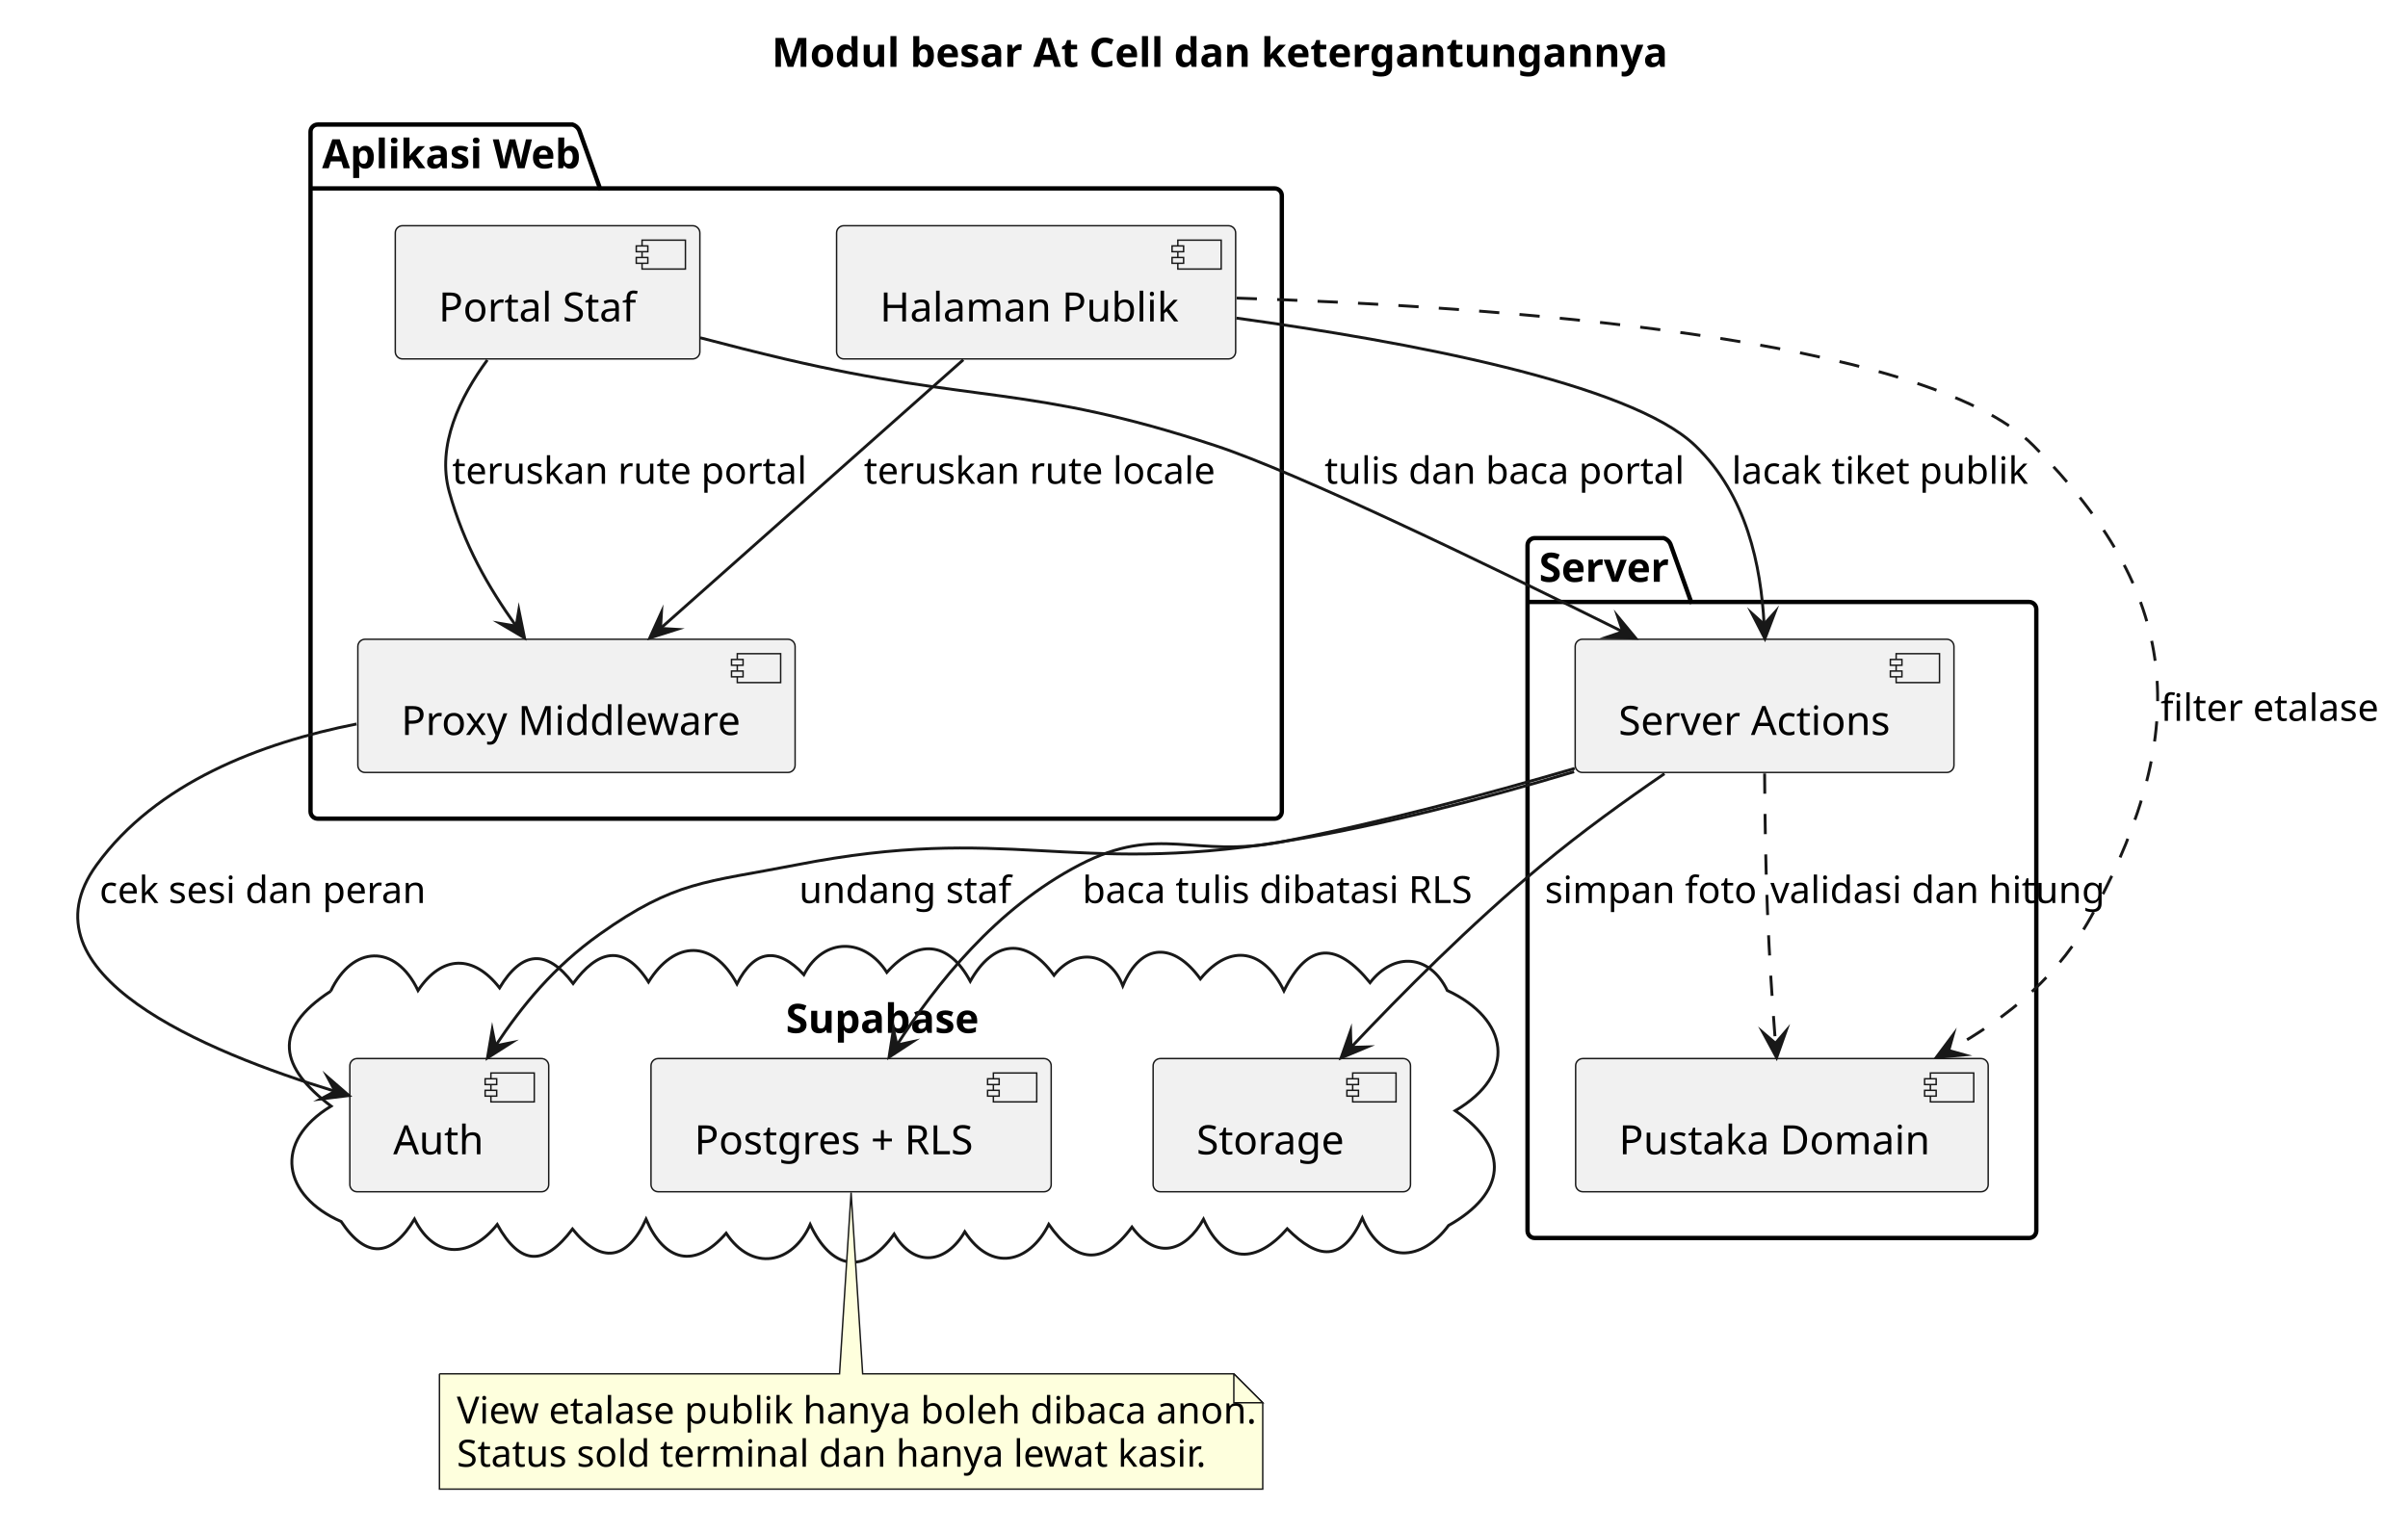
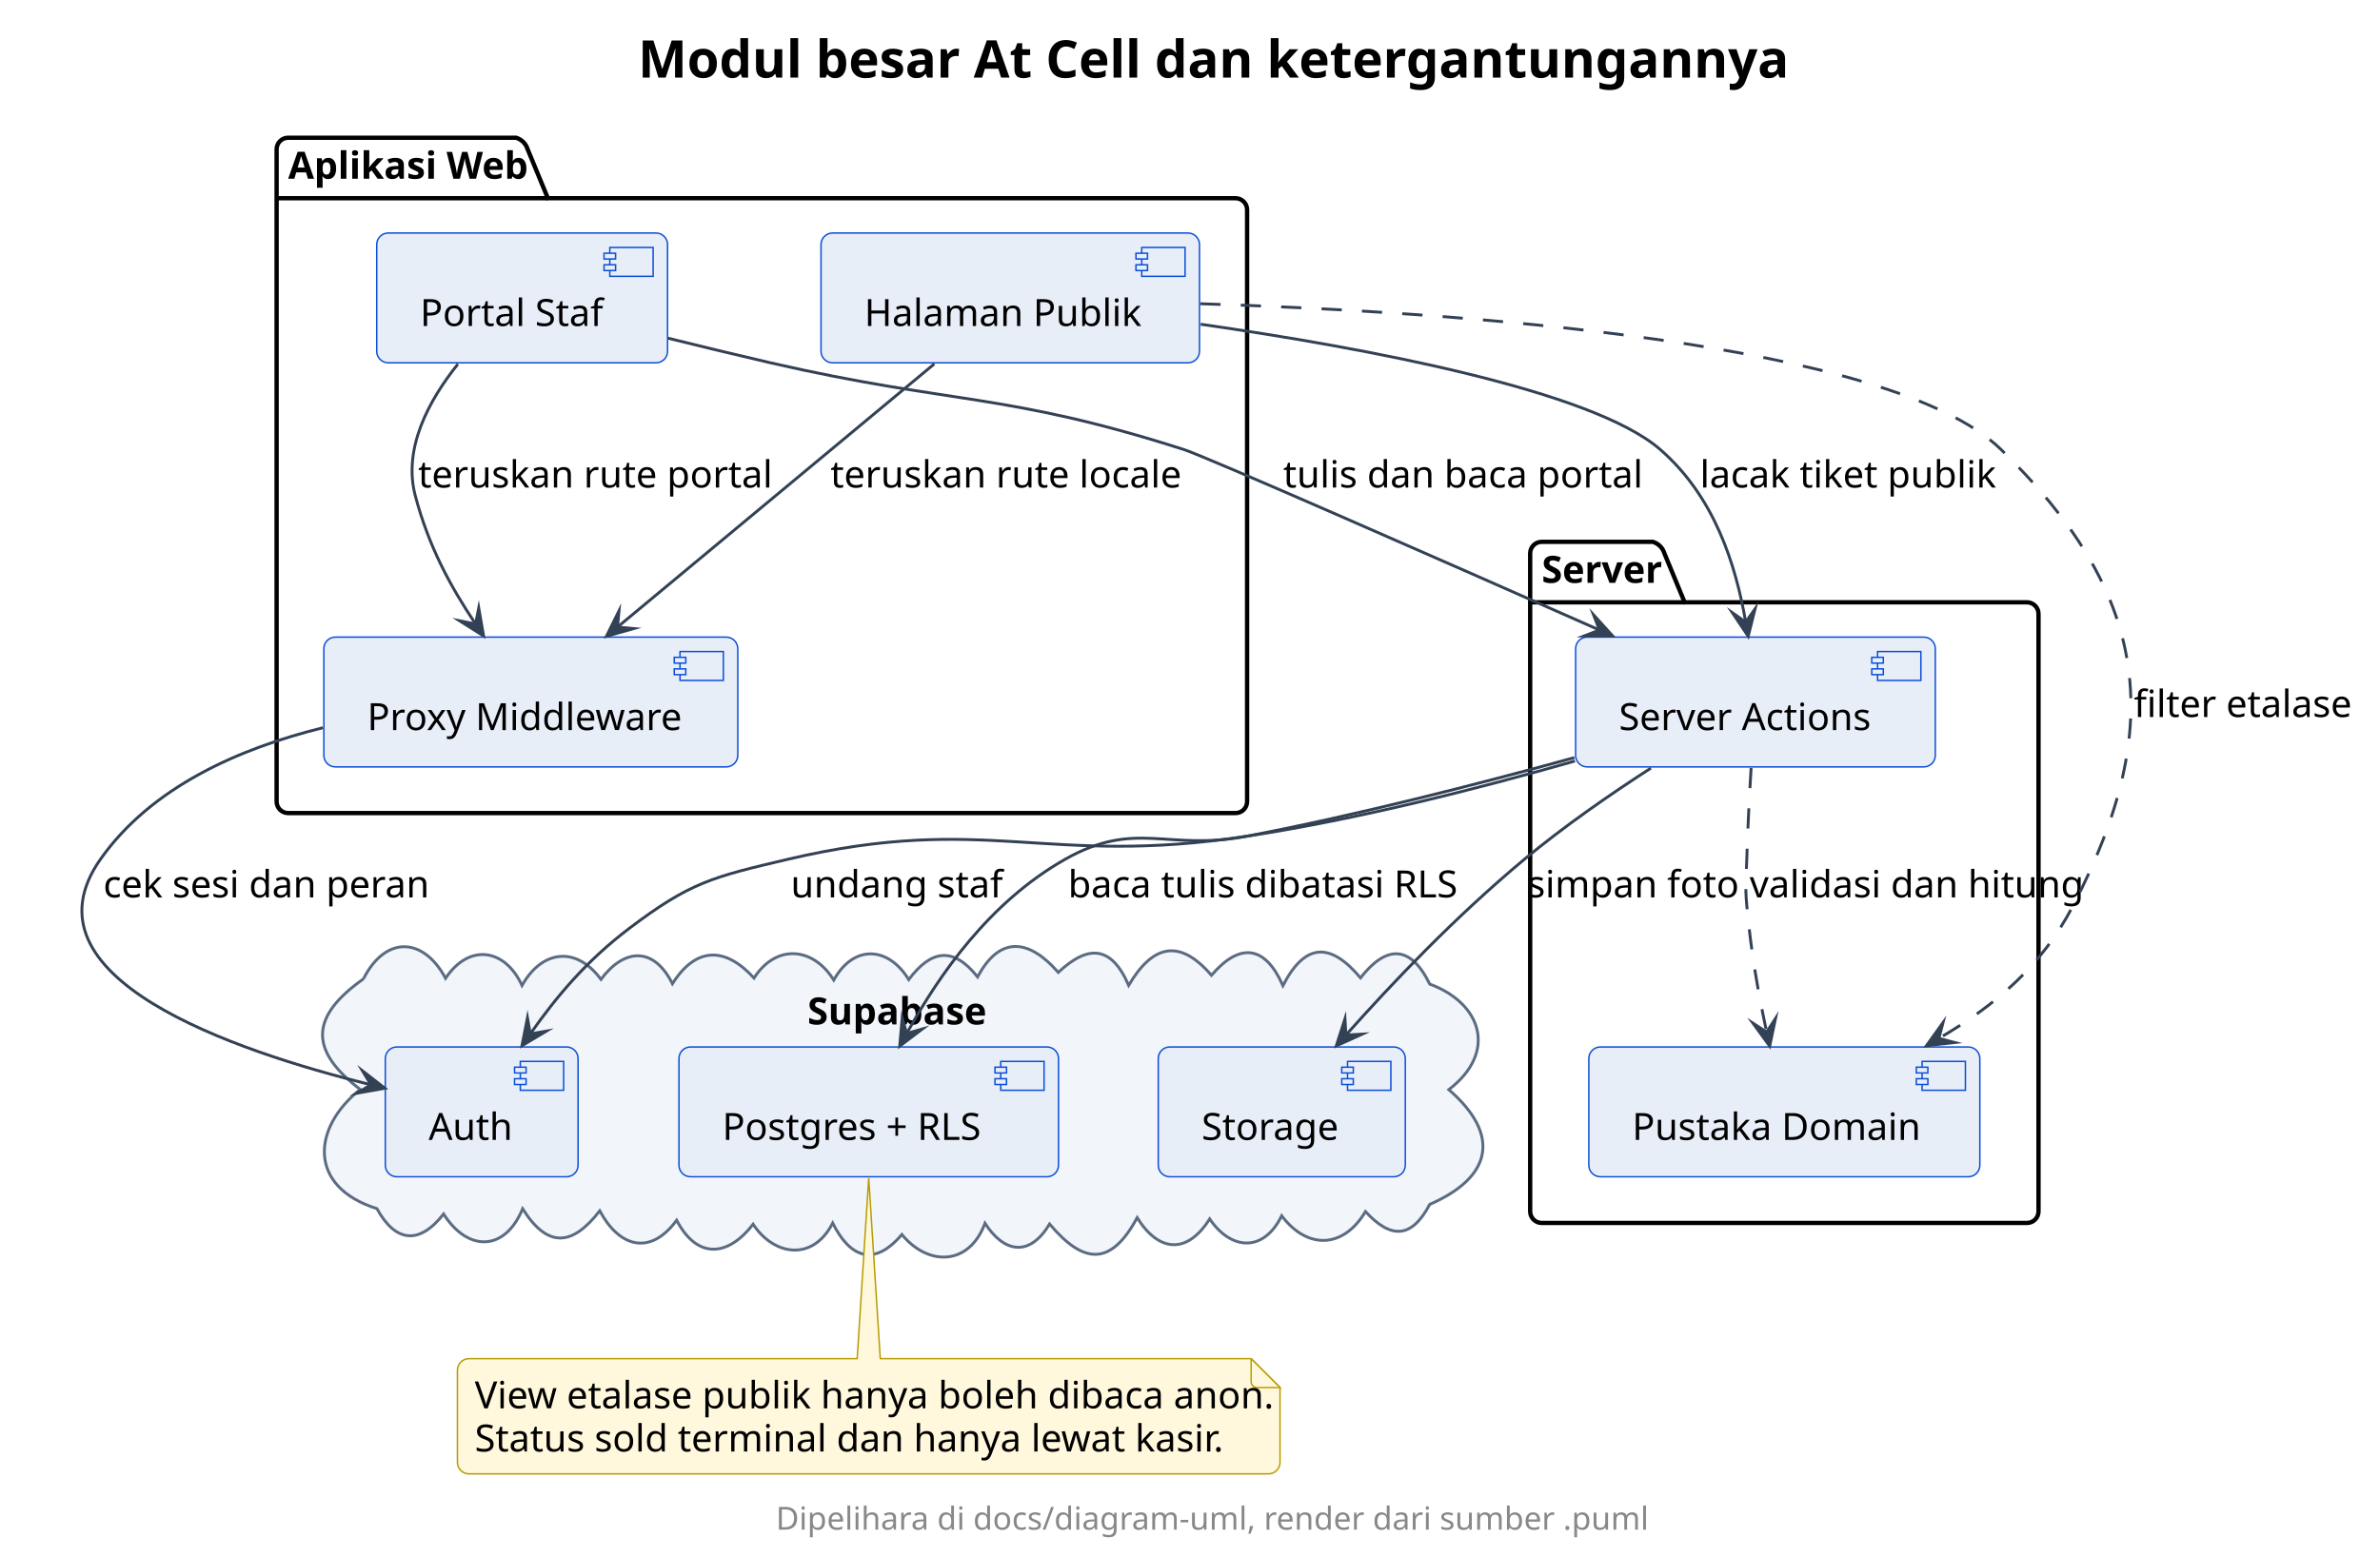
- <svg xmlns="http://www.w3.org/2000/svg" contentStyleType="text/css" data-diagram-type="DESCRIPTION" height="530px" preserveAspectRatio="none" style="width:833px;height:530px;background:#FFFFFF;" version="1.1" viewBox="0 0 833 530" width="833px" zoomAndPan="magnify">
+ <svg xmlns="http://www.w3.org/2000/svg" contentStyleType="text/css" data-diagram-type="DESCRIPTION" height="539px" preserveAspectRatio="none" style="width:824px;height:539px;background:#FFFFFF;" version="1.1" viewBox="0 0 824 539" width="824px" zoomAndPan="magnify">
  <defs />
  <g>
-     <g class="title" data-source-line="1">
-       <text fill="#000000" font-family="sans-serif" font-size="14" font-weight="700" lengthAdjust="spacing" textLength="292.489" x="267.001" y="23.132">Modul besar At Cell dan ketergantungannya</text>
+     <g class="title" data-source-line="2">
+       <text fill="#000000" font-family="sans-serif" font-size="18" font-weight="700" lengthAdjust="spacing" textLength="376.058" x="220.902" y="26.884">Modul besar At Cell dan ketergantungannya</text>
    </g>
-     <g class="cluster" data-qualified-name="Aplikasi Web" data-source-line="2" id="ent0001">
-       <path d="M109.92,43.099 L198.051,43.099 A3.75,3.75 0 0 1 200.551,45.599 L207.551,65.197 L440.92,65.197 A2.5,2.5 0 0 1 443.42,67.697 L443.42,280.789 A2.5,2.5 0 0 1 440.92,283.289 L109.92,283.289 A2.5,2.5 0 0 1 107.42,280.789 L107.42,45.599 A2.5,2.5 0 0 1 109.92,43.099" fill="none" style="stroke:#000000;stroke-width:1.5;" />
-       <line style="stroke:#000000;stroke-width:1.5;" x1="107.42" x2="207.551" y1="65.197" y2="65.197" />
-       <text fill="#000000" font-family="sans-serif" font-size="14" font-weight="700" lengthAdjust="spacing" textLength="87.131" x="111.42" y="58.23">Aplikasi Web</text>
+     <g class="cluster" data-qualified-name="Aplikasi Web" data-source-line="3" id="ent0001">
+       <path d="M99.77,47.698 L178.677,47.698 A6,6 0 0 1 182.677,51.698 L189.677,68.647 L427.77,68.647 A4,4 0 0 1 431.77,72.647 L431.77,277.588 A4,4 0 0 1 427.77,281.588 L99.77,281.588 A4,4 0 0 1 95.77,277.588 L95.77,51.698 A4,4 0 0 1 99.77,47.698" fill="none" style="stroke:#000000;stroke-width:1.5;" />
+       <line style="stroke:#000000;stroke-width:1.5;" x1="95.77" x2="189.677" y1="68.647" y2="68.647" />
+       <text fill="#000000" font-family="sans-serif" font-size="13" font-weight="700" lengthAdjust="spacing" textLength="80.907" x="99.77" y="61.892">Aplikasi Web</text>
    </g>
-     <g class="cluster" data-qualified-name="Server" data-source-line="7" id="ent0005">
-       <path d="M530.92,186.199 L575.513,186.199 A3.75,3.75 0 0 1 578.013,188.699 L585.013,208.297 L701.92,208.297 A2.5,2.5 0 0 1 704.42,210.797 L704.42,425.889 A2.5,2.5 0 0 1 701.92,428.389 L530.92,428.389 A2.5,2.5 0 0 1 528.42,425.889 L528.42,188.699 A2.5,2.5 0 0 1 530.92,186.199" fill="none" style="stroke:#000000;stroke-width:1.5;" />
-       <line style="stroke:#000000;stroke-width:1.5;" x1="528.42" x2="585.013" y1="208.297" y2="208.297" />
-       <text fill="#000000" font-family="sans-serif" font-size="14" font-weight="700" lengthAdjust="spacing" textLength="43.593" x="532.42" y="201.331">Server</text>
+     <g class="cluster" data-qualified-name="Server" data-source-line="8" id="ent0005">
+       <path d="M533.77,187.648 L572.249,187.648 A6,6 0 0 1 576.249,191.648 L583.249,208.597 L701.77,208.597 A4,4 0 0 1 705.77,212.597 L705.77,419.538 A4,4 0 0 1 701.77,423.538 L533.77,423.538 A4,4 0 0 1 529.77,419.538 L529.77,191.648 A4,4 0 0 1 533.77,187.648" fill="none" style="stroke:#000000;stroke-width:1.5;" />
+       <line style="stroke:#000000;stroke-width:1.5;" x1="529.77" x2="583.249" y1="208.597" y2="208.597" />
+       <text fill="#000000" font-family="sans-serif" font-size="13" font-weight="700" lengthAdjust="spacing" textLength="40.479" x="533.77" y="201.842">Server</text>
    </g>
-     <g class="cluster" data-qualified-name="Supabase" data-source-line="11" id="ent0008">
-       <path d="M114.395,342.989 C121.897,327.052 136.846,326.44 144.612,342.742 C152.854,330.387 163.802,330.24 172.814,341.834 C180.514,329.046 189.088,328.185 198.258,340.334 C206.521,329.082 215.57,326.041 224.337,339.809 C233.271,325.366 246.65,324.942 254.94,340.467 C260.966,328.485 269.065,327.569 278.08,337.279 C284.963,324.159 299.205,324.511 306.784,336.482 C317.125,324.908 328.043,325.368 335.642,339.554 C343.47,325.613 354.813,323.883 364.609,337.484 C372.315,327.726 383.965,329.546 388.41,341.122 C394.91,325.748 406.279,326.291 415.242,338.746 C425.826,325.889 437.397,328.87 444.154,342.866 C452.572,325.725 462.573,326.101 473.943,340.036 C482.298,329.284 494.644,330.267 500.653,342.735 C521.871,352.618 525.114,371.617 503.411,384.344 C522.876,397.613 520.688,413.048 501.11,424.054 C491.828,436.48 478.083,437.811 471.274,421.487 C464.309,436.876 455.982,435.891 445.295,425.194 C434.862,437.071 423.599,437.826 416.332,421.897 C410.197,432.864 400.192,436.399 391.574,424.597 C381.468,438.356 372.031,436.888 362.799,423.666 C356.046,437.159 342.925,440.342 333.744,426.222 C327.411,437.16 316.394,438.911 309.317,427.019 C298.785,441.798 287.386,439.024 280.269,423.721 C274.149,437.479 260.138,440.197 251.2,426.73 C240.191,439.426 229.765,436.347 223.491,421.897 C217.014,436.003 208.047,437.727 198.036,425.286 C188.357,438.128 180.044,438.166 172.006,423.72 C163.103,434.874 150.621,436.274 143.388,421.852 C135.523,434.927 126.748,435.831 118.014,422.692 C97.863,413.833 94.164,395.146 114.534,382.755 C96.943,369.437 93.72,356.441 114.395,342.989" fill="none" style="stroke:#181818;stroke-width:1;" />
-       <text fill="#000000" font-family="sans-serif" font-size="14" font-weight="700" lengthAdjust="spacing" textLength="66.138" x="271.851" y="357.421">Supabase</text>
+     <g class="cluster" data-qualified-name="Supabase" data-source-line="12" id="ent0008">
+       <path d="M125.826,339.022 C133.386,324.06 146.476,324.336 154.262,338.803 C162.485,326.517 174.878,328.535 180.734,341.303 C187.555,329.124 199.376,327.399 208.06,339.178 C216.042,328.447 226.285,327.642 232.811,340.694 C241.042,327.685 251.159,327.901 261.058,338.716 C268.755,326.754 281.572,327.985 288.663,339.43 C295.587,326.967 307.532,327.736 314.622,339.252 C322.339,328.984 329.935,327.612 338.46,338.334 C346.525,323.255 356.861,325.824 366.392,336.759 C376.736,327.076 384.757,327.41 390.771,341.246 C398.851,327.563 408.078,324.576 419.426,337.76 C429.268,326.289 438.006,327.387 444.168,341.341 C451.885,326.43 460.586,326.238 471.03,338.66 C479.951,327.237 488.334,327.158 495.007,340.81 C513.031,347.477 518.517,364.383 501.613,377.362 C519.92,393.28 516.342,407.776 495.008,417.107 C488.648,429.085 481.512,429.097 472.746,419.6 C465.073,432.449 452.655,432.851 443.742,421.058 C437.432,433.904 426.151,432.992 418.814,422.14 C410.952,434.578 401.144,433.651 393.703,421.706 C384.414,438.956 374.928,437.586 363.388,423.912 C356.458,435.406 347.699,433.966 341.023,423.652 C335.49,438.529 321.276,438.555 312.246,427.538 C302.467,439.057 294.212,435.371 288.291,423.574 C281.428,437.005 267.966,434.93 260.744,423.979 C252.192,435.07 241.509,436.423 234.265,422.591 C224.78,435.475 214.077,431.428 207.647,419.336 C198.191,431.508 189.715,432.495 180.942,418.636 C174.66,433.804 161.718,433.34 153.589,420.435 C145.265,431.061 137.014,430.473 130.501,418.578 C106.471,411.01 108.032,390.571 124.715,377.296 C106.554,363.443 107.746,351.822 125.826,339.022" fill="#F2F5FA" style="stroke:#5B6B82;stroke-width:1;" />
+       <text fill="#000000" font-family="sans-serif" font-size="13" font-weight="700" lengthAdjust="spacing" textLength="61.414" x="279.563" y="354.782">Supabase</text>
    </g>
-     <g class="entity" data-qualified-name="Aplikasi Web.Publik" data-source-line="3" id="ent0002">
-       <rect fill="#F1F1F1" height="46.099" rx="2.5" ry="2.5" style="stroke:#181818;stroke-width:0.5;" width="138.048" x="289.4" y="78.099" />
-       <rect fill="#F1F1F1" height="10" style="stroke:#181818;stroke-width:0.5;" width="15" x="407.448" y="83.099" />
-       <rect fill="#F1F1F1" height="2" style="stroke:#181818;stroke-width:0.5;" width="4" x="405.448" y="85.099" />
-       <rect fill="#F1F1F1" height="2" style="stroke:#181818;stroke-width:0.5;" width="4" x="405.448" y="89.099" />
-       <text fill="#000000" font-family="sans-serif" font-size="14" lengthAdjust="spacing" textLength="98.048" x="304.4" y="111.231">Halaman Publik</text>
+     <g class="entity" data-qualified-name="Aplikasi Web.Publik" data-source-line="4" id="ent0002">
+       <rect fill="#E8EEF7" height="44.949" rx="4" ry="4" style="stroke:#0B4ED8;stroke-width:0.5;" width="131.044" x="284.25" y="80.698" />
+       <rect fill="#E8EEF7" height="10" style="stroke:#0B4ED8;stroke-width:0.5;" width="15" x="395.294" y="85.698" />
+       <rect fill="#E8EEF7" height="2" style="stroke:#0B4ED8;stroke-width:0.5;" width="4" x="393.294" y="87.698" />
+       <rect fill="#E8EEF7" height="2" style="stroke:#0B4ED8;stroke-width:0.5;" width="4" x="393.294" y="91.698" />
+       <text fill="#000000" font-family="sans-serif" font-size="13" lengthAdjust="spacing" textLength="91.044" x="299.25" y="112.892">Halaman Publik</text>
    </g>
-     <g class="entity" data-qualified-name="Aplikasi Web.Portal" data-source-line="4" id="ent0003">
-       <rect fill="#F1F1F1" height="46.099" rx="2.5" ry="2.5" style="stroke:#181818;stroke-width:0.5;" width="105.365" x="136.74" y="78.099" />
-       <rect fill="#F1F1F1" height="10" style="stroke:#181818;stroke-width:0.5;" width="15" x="222.105" y="83.099" />
-       <rect fill="#F1F1F1" height="2" style="stroke:#181818;stroke-width:0.5;" width="4" x="220.105" y="85.099" />
-       <rect fill="#F1F1F1" height="2" style="stroke:#181818;stroke-width:0.5;" width="4" x="220.105" y="89.099" />
-       <text fill="#000000" font-family="sans-serif" font-size="14" lengthAdjust="spacing" textLength="65.365" x="151.74" y="111.231">Portal Staf</text>
+     <g class="entity" data-qualified-name="Aplikasi Web.Portal" data-source-line="5" id="ent0003">
+       <rect fill="#E8EEF7" height="44.949" rx="4" ry="4" style="stroke:#0B4ED8;stroke-width:0.5;" width="100.696" x="130.43" y="80.698" />
+       <rect fill="#E8EEF7" height="10" style="stroke:#0B4ED8;stroke-width:0.5;" width="15" x="211.126" y="85.698" />
+       <rect fill="#E8EEF7" height="2" style="stroke:#0B4ED8;stroke-width:0.5;" width="4" x="209.126" y="87.698" />
+       <rect fill="#E8EEF7" height="2" style="stroke:#0B4ED8;stroke-width:0.5;" width="4" x="209.126" y="91.698" />
+       <text fill="#000000" font-family="sans-serif" font-size="13" lengthAdjust="spacing" textLength="60.696" x="145.43" y="112.892">Portal Staf</text>
    </g>
-     <g class="entity" data-qualified-name="Aplikasi Web.Proxy" data-source-line="5" id="ent0004">
-       <rect fill="#F1F1F1" height="46.099" rx="2.5" ry="2.5" style="stroke:#181818;stroke-width:0.5;" width="151.262" x="123.79" y="221.199" />
-       <rect fill="#F1F1F1" height="10" style="stroke:#181818;stroke-width:0.5;" width="15" x="255.052" y="226.199" />
-       <rect fill="#F1F1F1" height="2" style="stroke:#181818;stroke-width:0.5;" width="4" x="253.052" y="228.199" />
-       <rect fill="#F1F1F1" height="2" style="stroke:#181818;stroke-width:0.5;" width="4" x="253.052" y="232.199" />
-       <text fill="#000000" font-family="sans-serif" font-size="14" lengthAdjust="spacing" textLength="111.262" x="138.79" y="254.331">Proxy Middleware</text>
+     <g class="entity" data-qualified-name="Aplikasi Web.Proxy" data-source-line="6" id="ent0004">
+       <rect fill="#E8EEF7" height="44.949" rx="4" ry="4" style="stroke:#0B4ED8;stroke-width:0.5;" width="143.315" x="112.12" y="220.648" />
+       <rect fill="#E8EEF7" height="10" style="stroke:#0B4ED8;stroke-width:0.5;" width="15" x="235.435" y="225.648" />
+       <rect fill="#E8EEF7" height="2" style="stroke:#0B4ED8;stroke-width:0.5;" width="4" x="233.435" y="227.648" />
+       <rect fill="#E8EEF7" height="2" style="stroke:#0B4ED8;stroke-width:0.5;" width="4" x="233.435" y="231.648" />
+       <text fill="#000000" font-family="sans-serif" font-size="13" lengthAdjust="spacing" textLength="103.314" x="127.12" y="252.842">Proxy Middleware</text>
    </g>
-     <g class="entity" data-qualified-name="Server.Aksi" data-source-line="8" id="ent0006">
-       <rect fill="#F1F1F1" height="46.099" rx="2.5" ry="2.5" style="stroke:#181818;stroke-width:0.5;" width="131.034" x="544.9" y="221.199" />
-       <rect fill="#F1F1F1" height="10" style="stroke:#181818;stroke-width:0.5;" width="15" x="655.934" y="226.199" />
-       <rect fill="#F1F1F1" height="2" style="stroke:#181818;stroke-width:0.5;" width="4" x="653.934" y="228.199" />
-       <rect fill="#F1F1F1" height="2" style="stroke:#181818;stroke-width:0.5;" width="4" x="653.934" y="232.199" />
-       <text fill="#000000" font-family="sans-serif" font-size="14" lengthAdjust="spacing" textLength="91.034" x="559.9" y="254.331">Server Actions</text>
+     <g class="entity" data-qualified-name="Server.Aksi" data-source-line="9" id="ent0006">
+       <rect fill="#E8EEF7" height="44.949" rx="4" ry="4" style="stroke:#0B4ED8;stroke-width:0.5;" width="124.532" x="545.51" y="220.648" />
+       <rect fill="#E8EEF7" height="10" style="stroke:#0B4ED8;stroke-width:0.5;" width="15" x="650.042" y="225.648" />
+       <rect fill="#E8EEF7" height="2" style="stroke:#0B4ED8;stroke-width:0.5;" width="4" x="648.042" y="227.648" />
+       <rect fill="#E8EEF7" height="2" style="stroke:#0B4ED8;stroke-width:0.5;" width="4" x="648.042" y="231.648" />
+       <text fill="#000000" font-family="sans-serif" font-size="13" lengthAdjust="spacing" textLength="84.532" x="560.51" y="252.842">Server Actions</text>
    </g>
-     <g class="entity" data-qualified-name="Server.Pustaka" data-source-line="9" id="ent0007">
-       <rect fill="#F1F1F1" height="46.099" rx="2.5" ry="2.5" style="stroke:#181818;stroke-width:0.5;" width="142.717" x="545.06" y="366.289" />
-       <rect fill="#F1F1F1" height="10" style="stroke:#181818;stroke-width:0.5;" width="15" x="667.777" y="371.289" />
-       <rect fill="#F1F1F1" height="2" style="stroke:#181818;stroke-width:0.5;" width="4" x="665.777" y="373.289" />
-       <rect fill="#F1F1F1" height="2" style="stroke:#181818;stroke-width:0.5;" width="4" x="665.777" y="377.289" />
-       <text fill="#000000" font-family="sans-serif" font-size="14" lengthAdjust="spacing" textLength="102.717" x="560.06" y="399.421">Pustaka Domain</text>
+     <g class="entity" data-qualified-name="Server.Pustaka" data-source-line="10" id="ent0007">
+       <rect fill="#E8EEF7" height="44.949" rx="4" ry="4" style="stroke:#0B4ED8;stroke-width:0.5;" width="135.38" x="550.08" y="362.588" />
+       <rect fill="#E8EEF7" height="10" style="stroke:#0B4ED8;stroke-width:0.5;" width="15" x="665.46" y="367.588" />
+       <rect fill="#E8EEF7" height="2" style="stroke:#0B4ED8;stroke-width:0.5;" width="4" x="663.46" y="369.588" />
+       <rect fill="#E8EEF7" height="2" style="stroke:#0B4ED8;stroke-width:0.5;" width="4" x="663.46" y="373.588" />
+       <text fill="#000000" font-family="sans-serif" font-size="13" lengthAdjust="spacing" textLength="95.38" x="565.08" y="394.782">Pustaka Domain</text>
    </g>
-     <g class="entity" data-qualified-name="Supabase.Auth" data-source-line="12" id="ent0009">
-       <rect fill="#F1F1F1" height="46.099" rx="2.5" ry="2.5" style="stroke:#181818;stroke-width:0.5;" width="68.8" x="121.02" y="366.289" />
-       <rect fill="#F1F1F1" height="10" style="stroke:#181818;stroke-width:0.5;" width="15" x="169.82" y="371.289" />
-       <rect fill="#F1F1F1" height="2" style="stroke:#181818;stroke-width:0.5;" width="4" x="167.82" y="373.289" />
-       <rect fill="#F1F1F1" height="2" style="stroke:#181818;stroke-width:0.5;" width="4" x="167.82" y="377.289" />
-       <text fill="#000000" font-family="sans-serif" font-size="14" lengthAdjust="spacing" textLength="28.8" x="136.02" y="399.421">Auth</text>
+     <g class="entity" data-qualified-name="Supabase.Auth" data-source-line="13" id="ent0009">
+       <rect fill="#E8EEF7" height="44.949" rx="4" ry="4" style="stroke:#0B4ED8;stroke-width:0.5;" width="66.743" x="133.4" y="362.588" />
+       <rect fill="#E8EEF7" height="10" style="stroke:#0B4ED8;stroke-width:0.5;" width="15" x="180.143" y="367.588" />
+       <rect fill="#E8EEF7" height="2" style="stroke:#0B4ED8;stroke-width:0.5;" width="4" x="178.143" y="369.588" />
+       <rect fill="#E8EEF7" height="2" style="stroke:#0B4ED8;stroke-width:0.5;" width="4" x="178.143" y="373.588" />
+       <text fill="#000000" font-family="sans-serif" font-size="13" lengthAdjust="spacing" textLength="26.743" x="148.4" y="394.782">Auth</text>
    </g>
-     <g class="entity" data-qualified-name="Supabase.DB" data-source-line="13" id="ent0010">
-       <rect fill="#F1F1F1" height="46.099" rx="2.5" ry="2.5" style="stroke:#181818;stroke-width:0.5;" width="138.438" x="225.2" y="366.289" />
-       <rect fill="#F1F1F1" height="10" style="stroke:#181818;stroke-width:0.5;" width="15" x="343.637" y="371.289" />
-       <rect fill="#F1F1F1" height="2" style="stroke:#181818;stroke-width:0.5;" width="4" x="341.637" y="373.289" />
-       <rect fill="#F1F1F1" height="2" style="stroke:#181818;stroke-width:0.5;" width="4" x="341.637" y="377.289" />
-       <text fill="#000000" font-family="sans-serif" font-size="14" lengthAdjust="spacing" textLength="98.438" x="240.2" y="399.421">Postgres + RLS</text>
+     <g class="entity" data-qualified-name="Supabase.DB" data-source-line="14" id="ent0010">
+       <rect fill="#E8EEF7" height="44.949" rx="4" ry="4" style="stroke:#0B4ED8;stroke-width:0.5;" width="131.406" x="235.07" y="362.588" />
+       <rect fill="#E8EEF7" height="10" style="stroke:#0B4ED8;stroke-width:0.5;" width="15" x="346.476" y="367.588" />
+       <rect fill="#E8EEF7" height="2" style="stroke:#0B4ED8;stroke-width:0.5;" width="4" x="344.476" y="369.588" />
+       <rect fill="#E8EEF7" height="2" style="stroke:#0B4ED8;stroke-width:0.5;" width="4" x="344.476" y="373.588" />
+       <text fill="#000000" font-family="sans-serif" font-size="13" lengthAdjust="spacing" textLength="91.406" x="250.07" y="394.782">Postgres + RLS</text>
    </g>
-     <g class="entity" data-qualified-name="Supabase.ST" data-source-line="14" id="ent0011">
-       <rect fill="#F1F1F1" height="46.099" rx="2.5" ry="2.5" style="stroke:#181818;stroke-width:0.5;" width="89.034" x="398.9" y="366.289" />
-       <rect fill="#F1F1F1" height="10" style="stroke:#181818;stroke-width:0.5;" width="15" x="467.934" y="371.289" />
-       <rect fill="#F1F1F1" height="2" style="stroke:#181818;stroke-width:0.5;" width="4" x="465.934" y="373.289" />
-       <rect fill="#F1F1F1" height="2" style="stroke:#181818;stroke-width:0.5;" width="4" x="465.934" y="377.289" />
-       <text fill="#000000" font-family="sans-serif" font-size="14" lengthAdjust="spacing" textLength="49.034" x="413.9" y="399.421">Storage</text>
+     <g class="entity" data-qualified-name="Supabase.ST" data-source-line="15" id="ent0011">
+       <rect fill="#E8EEF7" height="44.949" rx="4" ry="4" style="stroke:#0B4ED8;stroke-width:0.5;" width="85.532" x="401.01" y="362.588" />
+       <rect fill="#E8EEF7" height="10" style="stroke:#0B4ED8;stroke-width:0.5;" width="15" x="466.542" y="367.588" />
+       <rect fill="#E8EEF7" height="2" style="stroke:#0B4ED8;stroke-width:0.5;" width="4" x="464.542" y="369.588" />
+       <rect fill="#E8EEF7" height="2" style="stroke:#0B4ED8;stroke-width:0.5;" width="4" x="464.542" y="373.588" />
+       <text fill="#000000" font-family="sans-serif" font-size="13" lengthAdjust="spacing" textLength="45.532" x="416.01" y="394.782">Storage</text>
    </g>
-     <g class="entity" data-qualified-name="GMN22" data-source-line="27" id="ent0023">
-       <path d="M152.02,475.389 L152.02,515.286 A0,0 0 0 0 152.02,515.286 L436.822,515.286 A0,0 0 0 0 436.822,515.286 L436.822,485.389 L426.822,475.389 L298.42,475.389 L294.42,412.649 L290.42,475.389 L152.02,475.389 A0,0 0 0 0 152.02,475.389" fill="#FEFFDD" style="stroke:#181818;stroke-width:0.5;" />
-       <path d="M426.822,475.389 L426.822,485.389 L436.822,485.389 L426.822,475.389" fill="#FEFFDD" style="stroke:#181818;stroke-width:0.5;" />
-       <text fill="#000000" font-family="sans-serif" font-size="13" lengthAdjust="spacing" textLength="263.802" x="158.02" y="492.582">View etalase publik hanya boleh dibaca anon.</text>
-       <text fill="#000000" font-family="sans-serif" font-size="13" lengthAdjust="spacing" textLength="247.127" x="158.02" y="507.531">Status sold terminal dan hanya lewat kasir.</text>
+     <g class="entity" data-qualified-name="GMN22" data-source-line="28" id="ent0023">
+       <path d="M158.37,474.538 L158.37,506.436 A4,4 0 0 0 162.37,510.436 L439.172,510.436 A4,4 0 0 0 443.172,506.436 L443.172,480.538 L433.172,470.538 L304.77,470.538 L300.77,407.998 L296.77,470.538 L162.37,470.538 A4,4 0 0 0 158.37,474.538" fill="#FFF8DC" style="stroke:#B89B00;stroke-width:0.5;" />
+       <path d="M433.172,470.538 L433.172,478.538 A2,2 0 0 0 435.172,480.538 L443.172,480.538 L433.172,470.538" fill="#FFF8DC" style="stroke:#B89B00;stroke-width:0.5;" />
+       <text fill="#000000" font-family="sans-serif" font-size="13" lengthAdjust="spacing" textLength="263.802" x="164.37" y="487.732">View etalase publik hanya boleh dibaca anon.</text>
+       <text fill="#000000" font-family="sans-serif" font-size="13" lengthAdjust="spacing" textLength="247.127" x="164.37" y="502.681">Status sold terminal dan hanya lewat kasir.</text>
    </g>
-     <g class="link" data-entity-1="ent0002" data-entity-2="ent0004" data-link-type="dependency" data-source-line="16" id="lnk12">
-       <path d="M333.23,124.499 C303.54,150.849 258.25,191.04 228.5,217.44" fill="none" id="Publik-to-Proxy" style="stroke:#181818;stroke-width:1;" />
-       <polygon fill="#181818" points="224.76,220.759,234.147,217.777,228.5,217.44,228.837,211.793,224.76,220.759" style="stroke:#181818;stroke-width:1;stroke-linejoin:miter;stroke-miterlimit:10;" />
-       <text fill="#000000" font-family="sans-serif" font-size="13" lengthAdjust="spacing" textLength="113.452" x="298.84" y="167.393">teruskan rute locale</text>
+     <g class="link" data-entity-1="ent0002" data-entity-2="ent0004" data-link-type="dependency" data-source-line="17" id="lnk12">
+       <path d="M323.47,126.028 C292.39,151.858 244.826,191.383 213.796,217.163" fill="none" id="Publik-to-Proxy" style="stroke:#334155;stroke-width:1;" />
+       <polygon fill="#334155" points="209.95,220.358,219.429,217.684,213.796,217.163,214.316,211.53,209.95,220.358" style="stroke:#334155;stroke-width:1;stroke-linejoin:miter;stroke-miterlimit:10;" />
+       <text fill="#000000" font-family="sans-serif" font-size="13" lengthAdjust="spacing" textLength="113.452" x="287.52" y="168.842">teruskan rute locale</text>
    </g>
-     <g class="link" data-entity-1="ent0003" data-entity-2="ent0004" data-link-type="dependency" data-source-line="17" id="lnk13">
-       <path d="M168.58,124.559 C159.13,137.429 150.96,154.159 155.42,170.199 C160.53,188.599 168.769,202.926 178.549,216.656" fill="none" id="Portal-to-Proxy" style="stroke:#181818;stroke-width:1;" />
-       <polygon fill="#181818" points="181.45,220.729,179.486,211.077,178.549,216.656,172.97,215.719,181.45,220.729" style="stroke:#181818;stroke-width:1;stroke-linejoin:miter;stroke-miterlimit:10;" />
-       <text fill="#000000" font-family="sans-serif" font-size="13" lengthAdjust="spacing" textLength="112.004" x="156.42" y="167.393">teruskan rute portal</text>
+     <g class="link" data-entity-1="ent0003" data-entity-2="ent0004" data-link-type="dependency" data-source-line="18" id="lnk13">
+       <path d="M158.52,126.108 C148.37,138.768 139.48,155.368 143.77,171.648 C148.41,189.188 155.749,202.793 164.649,216.093" fill="none" id="Portal-to-Proxy" style="stroke:#334155;stroke-width:1;" />
+       <polygon fill="#334155" points="167.43,220.248,165.749,210.544,164.649,216.093,159.1,214.993,167.43,220.248" style="stroke:#334155;stroke-width:1;stroke-linejoin:miter;stroke-miterlimit:10;" />
+       <text fill="#000000" font-family="sans-serif" font-size="13" lengthAdjust="spacing" textLength="112.004" x="144.77" y="168.842">teruskan rute portal</text>
    </g>
-     <g class="link" data-entity-1="ent0004" data-entity-2="ent0009" data-link-type="dependency" data-source-line="18" id="lnk14">
-       <path d="M123.32,250.529 C90.1,257.079 54.08,270.839 33.42,299.289 C6,337.059 70.908,363.899 115.928,377.639" fill="none" id="Proxy-to-Auth" style="stroke:#181818;stroke-width:1;" />
-       <polygon fill="#181818" points="120.71,379.099,113.27,372.646,115.928,377.639,110.934,380.297,120.71,379.099" style="stroke:#181818;stroke-width:1;stroke-linejoin:miter;stroke-miterlimit:10;" />
-       <text fill="#000000" font-family="sans-serif" font-size="13" lengthAdjust="spacing" textLength="109.123" x="34.42" y="312.483">cek sesi dan peran</text>
+     <g class="link" data-entity-1="ent0004" data-entity-2="ent0009" data-link-type="dependency" data-source-line="19" id="lnk14">
+       <path d="M111.8,252.038 C82.95,259.158 52.41,272.528 34.77,297.588 C6,338.488 80.487,363.816 128.407,375.686" fill="none" id="Proxy-to-Auth" style="stroke:#334155;stroke-width:1;" />
+       <polygon fill="#334155" points="133.26,376.888,125.486,370.842,128.407,375.686,123.562,378.607,133.26,376.888" style="stroke:#334155;stroke-width:1;stroke-linejoin:miter;stroke-miterlimit:10;" />
+       <text fill="#000000" font-family="sans-serif" font-size="13" lengthAdjust="spacing" textLength="109.123" x="35.77" y="310.782">cek sesi dan peran</text>
    </g>
-     <g class="link" data-entity-1="ent0002" data-entity-2="ent0006" data-link-type="dependency" data-source-line="19" id="lnk15">
-       <path d="M427.72,110.069 C486.21,118.139 563.93,132.559 586.42,154.199 C604.42,171.509 609.119,195.797 610.259,216.027" fill="none" id="Publik-to-Aksi" style="stroke:#181818;stroke-width:1;" />
-       <polygon fill="#181818" points="610.54,221.019,614.027,211.808,610.259,216.027,606.04,212.258,610.54,221.019" style="stroke:#181818;stroke-width:1;stroke-linejoin:miter;stroke-miterlimit:10;" />
-       <text fill="#000000" font-family="sans-serif" font-size="13" lengthAdjust="spacing" textLength="95.38" x="599.07" y="167.393">lacak tiket publik</text>
+     <g class="link" data-entity-1="ent0002" data-entity-2="ent0006" data-link-type="dependency" data-source-line="20" id="lnk15">
+       <path d="M415.71,112.288 C473.3,120.598 551.26,135.208 574.77,155.648 C593.69,172.088 600.951,195.673 604.4,215.443" fill="none" id="Publik-to-Aksi" style="stroke:#334155;stroke-width:1;" />
+       <polygon fill="#334155" points="605.26,220.368,607.653,210.815,604.4,215.443,599.772,212.19,605.26,220.368" style="stroke:#334155;stroke-width:1;stroke-linejoin:miter;stroke-miterlimit:10;" />
+       <text fill="#000000" font-family="sans-serif" font-size="13" lengthAdjust="spacing" textLength="95.38" x="588.55" y="168.842">lacak tiket publik</text>
    </g>
-     <g class="link" data-entity-1="ent0003" data-entity-2="ent0006" data-link-type="dependency" data-source-line="20" id="lnk16">
-       <path d="M242.23,116.879 C251.91,119.429 261.95,121.969 271.42,124.199 C337.18,139.639 356.27,133.039 420.42,154.199 C448.88,163.579 514.732,195.445 561.382,218.614" fill="none" id="Portal-to-Aksi" style="stroke:#181818;stroke-width:1;" />
-       <polygon fill="#181818" points="565.86,220.839,559.579,213.253,561.382,218.614,556.02,220.418,565.86,220.839" style="stroke:#181818;stroke-width:1;stroke-linejoin:miter;stroke-miterlimit:10;" />
-       <text fill="#000000" font-family="sans-serif" font-size="13" lengthAdjust="spacing" textLength="116.353" x="458.19" y="167.393">tulis dan baca portal</text>
+     <g class="link" data-entity-1="ent0003" data-entity-2="ent0006" data-link-type="dependency" data-source-line="21" id="lnk16">
+       <path d="M231.17,117.098 C242.84,119.988 255.23,122.988 266.77,125.648 C330.07,140.178 347.92,135.878 409.77,155.648 C417.37,158.068 497.617,193.387 553.747,218.197" fill="none" id="Portal-to-Aksi" style="stroke:#334155;stroke-width:1;" />
+       <polygon fill="#334155" points="558.32,220.218,551.705,212.921,553.747,218.197,548.471,220.238,558.32,220.218" style="stroke:#334155;stroke-width:1;stroke-linejoin:miter;stroke-miterlimit:10;" />
+       <text fill="#000000" font-family="sans-serif" font-size="13" lengthAdjust="spacing" textLength="116.353" x="444.27" y="168.842">tulis dan baca portal</text>
    </g>
-     <g class="link" data-entity-1="ent0006" data-entity-2="ent0010" data-link-type="dependency" data-source-line="21" id="lnk17">
-       <path d="M544.75,265.889 C514.2,274.839 477.23,284.739 443.42,291.289 C412.68,297.249 401.2,284.849 373.42,299.289 C344.45,314.359 323.863,340.548 310.262,361.608" fill="none" id="Aksi-to-DB" style="stroke:#181818;stroke-width:1;" />
-       <polygon fill="#181818" points="307.55,365.809,315.793,360.418,310.262,361.608,309.072,356.078,307.55,365.809" style="stroke:#181818;stroke-width:1;stroke-linejoin:miter;stroke-miterlimit:10;" />
-       <text fill="#000000" font-family="sans-serif" font-size="13" lengthAdjust="spacing" textLength="132.241" x="374.42" y="312.483">baca tulis dibatasi RLS</text>
+     <g class="link" data-entity-1="ent0006" data-entity-2="ent0010" data-link-type="dependency" data-source-line="22" id="lnk17">
+       <path d="M545.08,262.378 C511.67,271.578 469.74,282.308 431.77,289.588 C404.06,294.908 393.33,283.678 368.77,297.588 C342.52,312.468 325.191,337.543 313.921,357.913" fill="none" id="Aksi-to-DB" style="stroke:#334155;stroke-width:1;" />
+       <polygon fill="#334155" points="311.5,362.288,319.357,356.35,313.921,357.913,312.357,352.477,311.5,362.288" style="stroke:#334155;stroke-width:1;stroke-linejoin:miter;stroke-miterlimit:10;" />
+       <text fill="#000000" font-family="sans-serif" font-size="13" lengthAdjust="spacing" textLength="132.241" x="369.77" y="310.782">baca tulis dibatasi RLS</text>
    </g>
-     <g class="link" data-entity-1="ent0006" data-entity-2="ent0011" data-link-type="dependency" data-source-line="22" id="lnk18">
-       <path d="M575.78,267.729 C562.19,277.019 546.71,288.189 533.42,299.289 C508.12,320.429 485.003,343.733 467.353,362.423" fill="none" id="Aksi-to-ST" style="stroke:#181818;stroke-width:1;" />
-       <polygon fill="#181818" points="463.92,366.059,473.007,362.262,467.353,362.423,467.191,356.769,463.92,366.059" style="stroke:#181818;stroke-width:1;stroke-linejoin:miter;stroke-miterlimit:10;" />
-       <text fill="#000000" font-family="sans-serif" font-size="13" lengthAdjust="spacing" textLength="67.203" x="534.42" y="312.483">simpan foto</text>
+     <g class="link" data-entity-1="ent0006" data-entity-2="ent0011" data-link-type="dependency" data-source-line="23" id="lnk18">
+       <path d="M571.58,266.008 C557.43,275.138 541.38,286.258 527.77,297.588 C503.65,317.688 482.289,340.187 465.979,358.467" fill="none" id="Aksi-to-ST" style="stroke:#334155;stroke-width:1;" />
+       <polygon fill="#334155" points="462.65,362.198,471.627,358.146,465.979,358.467,465.657,352.82,462.65,362.198" style="stroke:#334155;stroke-width:1;stroke-linejoin:miter;stroke-miterlimit:10;" />
+       <text fill="#000000" font-family="sans-serif" font-size="13" lengthAdjust="spacing" textLength="67.203" x="528.77" y="310.782">simpan foto</text>
    </g>
-     <g class="link" data-entity-1="ent0006" data-entity-2="ent0009" data-link-type="dependency" data-source-line="23" id="lnk19">
-       <path d="M544.53,267.039 C514.1,276.169 477.28,285.889 443.42,291.289 C369.6,303.079 348.78,284.919 275.42,299.289 C243.97,305.449 233.54,304.729 207.42,323.289 C191.51,334.599 180.686,347.903 171.396,361.893" fill="none" id="Aksi-to-Auth" style="stroke:#181818;stroke-width:1;" />
-       <polygon fill="#181818" points="168.63,366.059,176.941,360.774,171.396,361.893,170.276,356.348,168.63,366.059" style="stroke:#181818;stroke-width:1;stroke-linejoin:miter;stroke-miterlimit:10;" />
-       <text fill="#000000" font-family="sans-serif" font-size="13" lengthAdjust="spacing" textLength="67.945" x="276.42" y="312.483">undang staf</text>
+     <g class="link" data-entity-1="ent0006" data-entity-2="ent0009" data-link-type="dependency" data-source-line="24" id="lnk19">
+       <path d="M545.28,263.558 C511.93,273.088 469.99,283.758 431.77,289.588 C361.83,300.278 341.65,281.398 272.77,297.588 C246.81,303.698 239.03,305.478 217.77,321.588 C203.05,332.758 192.826,344.928 183.586,358.068" fill="none" id="Aksi-to-Auth" style="stroke:#334155;stroke-width:1;" />
+       <polygon fill="#334155" points="180.71,362.158,189.159,357.097,183.586,358.068,182.615,352.495,180.71,362.158" style="stroke:#334155;stroke-width:1;stroke-linejoin:miter;stroke-miterlimit:10;" />
+       <text fill="#000000" font-family="sans-serif" font-size="13" lengthAdjust="spacing" textLength="67.945" x="273.77" y="310.782">undang staf</text>
    </g>
-     <g class="link" data-entity-1="ent0006" data-entity-2="ent0007" data-link-type="dependency" data-source-line="24" id="lnk20">
-       <path d="M610.43,267.649 C610.52,281.399 610.76,299.369 611.42,315.289 C612.12,332.309 613.074,346.544 614.194,360.994" fill="none" id="Aksi-to-Pustaka" style="stroke:#181818;stroke-width:1;stroke-dasharray:7,7;" />
-       <polygon fill="#181818" points="614.58,365.979,617.872,356.696,614.194,360.994,609.896,357.315,614.58,365.979" style="stroke:#181818;stroke-width:1;stroke-linejoin:miter;stroke-miterlimit:10;" />
-       <text fill="#000000" font-family="sans-serif" font-size="13" lengthAdjust="spacing" textLength="107.688" x="612.42" y="312.483">validasi dan hitung</text>
+     <g class="link" data-entity-1="ent0006" data-entity-2="ent0007" data-link-type="dependency" data-source-line="25" id="lnk20">
+       <path d="M606.27,265.958 C605.68,275.648 605.07,287.178 604.77,297.588 C604.58,304.698 604.13,306.508 604.77,313.588 C606.28,330.068 608.682,343.559 611.652,357.419" fill="none" id="Aksi-to-Pustaka" style="stroke:#334155;stroke-width:1;stroke-dasharray:7,7;" />
+       <polygon fill="#334155" points="612.7,362.308,614.725,352.67,611.652,357.419,606.903,354.346,612.7,362.308" style="stroke:#334155;stroke-width:1;stroke-linejoin:miter;stroke-miterlimit:10;" />
+       <text fill="#000000" font-family="sans-serif" font-size="13" lengthAdjust="spacing" textLength="107.688" x="605.77" y="310.782">validasi dan hitung</text>
    </g>
-     <g class="link" data-entity-1="ent0002" data-entity-2="ent0007" data-link-type="dependency" data-source-line="25" id="lnk21">
-       <path d="M427.81,103.149 C517.29,105.999 665.89,116.439 703.42,154.199 C754.32,205.409 758.28,251.519 724.42,315.289 C712.64,337.489 695.131,351.723 674.141,363.493" fill="none" id="Publik-to-Pustaka" style="stroke:#181818;stroke-width:1;stroke-dasharray:7,7;" />
-       <polygon fill="#181818" points="669.78,365.939,679.587,365.026,674.141,363.493,675.674,358.048,669.78,365.939" style="stroke:#181818;stroke-width:1;stroke-linejoin:miter;stroke-miterlimit:10;" />
-       <text fill="#000000" font-family="sans-serif" font-size="13" lengthAdjust="spacing" textLength="70.091" x="747.4" y="249.433">filter etalase</text>
+     <g class="link" data-entity-1="ent0002" data-entity-2="ent0007" data-link-type="dependency" data-source-line="26" id="lnk21">
+       <path d="M415.58,105.188 C503.99,107.988 654.46,118.288 692.77,155.648 C743.66,205.258 750.5,250.498 717.77,313.588 C706.87,334.618 690.813,348.169 671.283,359.619" fill="none" id="Publik-to-Pustaka" style="stroke:#334155;stroke-width:1;stroke-dasharray:7,7;" />
+       <polygon fill="#334155" points="666.97,362.148,676.757,361.047,671.283,359.619,672.711,354.146,666.97,362.148" style="stroke:#334155;stroke-width:1;stroke-linejoin:miter;stroke-miterlimit:10;" />
+       <text fill="#000000" font-family="sans-serif" font-size="13" lengthAdjust="spacing" textLength="70.091" x="738.77" y="248.312">filter etalase</text>
+     </g>
+     <g class="footer" data-source-line="42">
+       <text fill="#888888" font-family="sans-serif" font-size="11" lengthAdjust="spacing" textLength="280.618" x="268.621" y="529.754">Dipelihara di docs/diagram-uml, render dari sumber .puml</text>
    </g>
  </g>
</svg>
